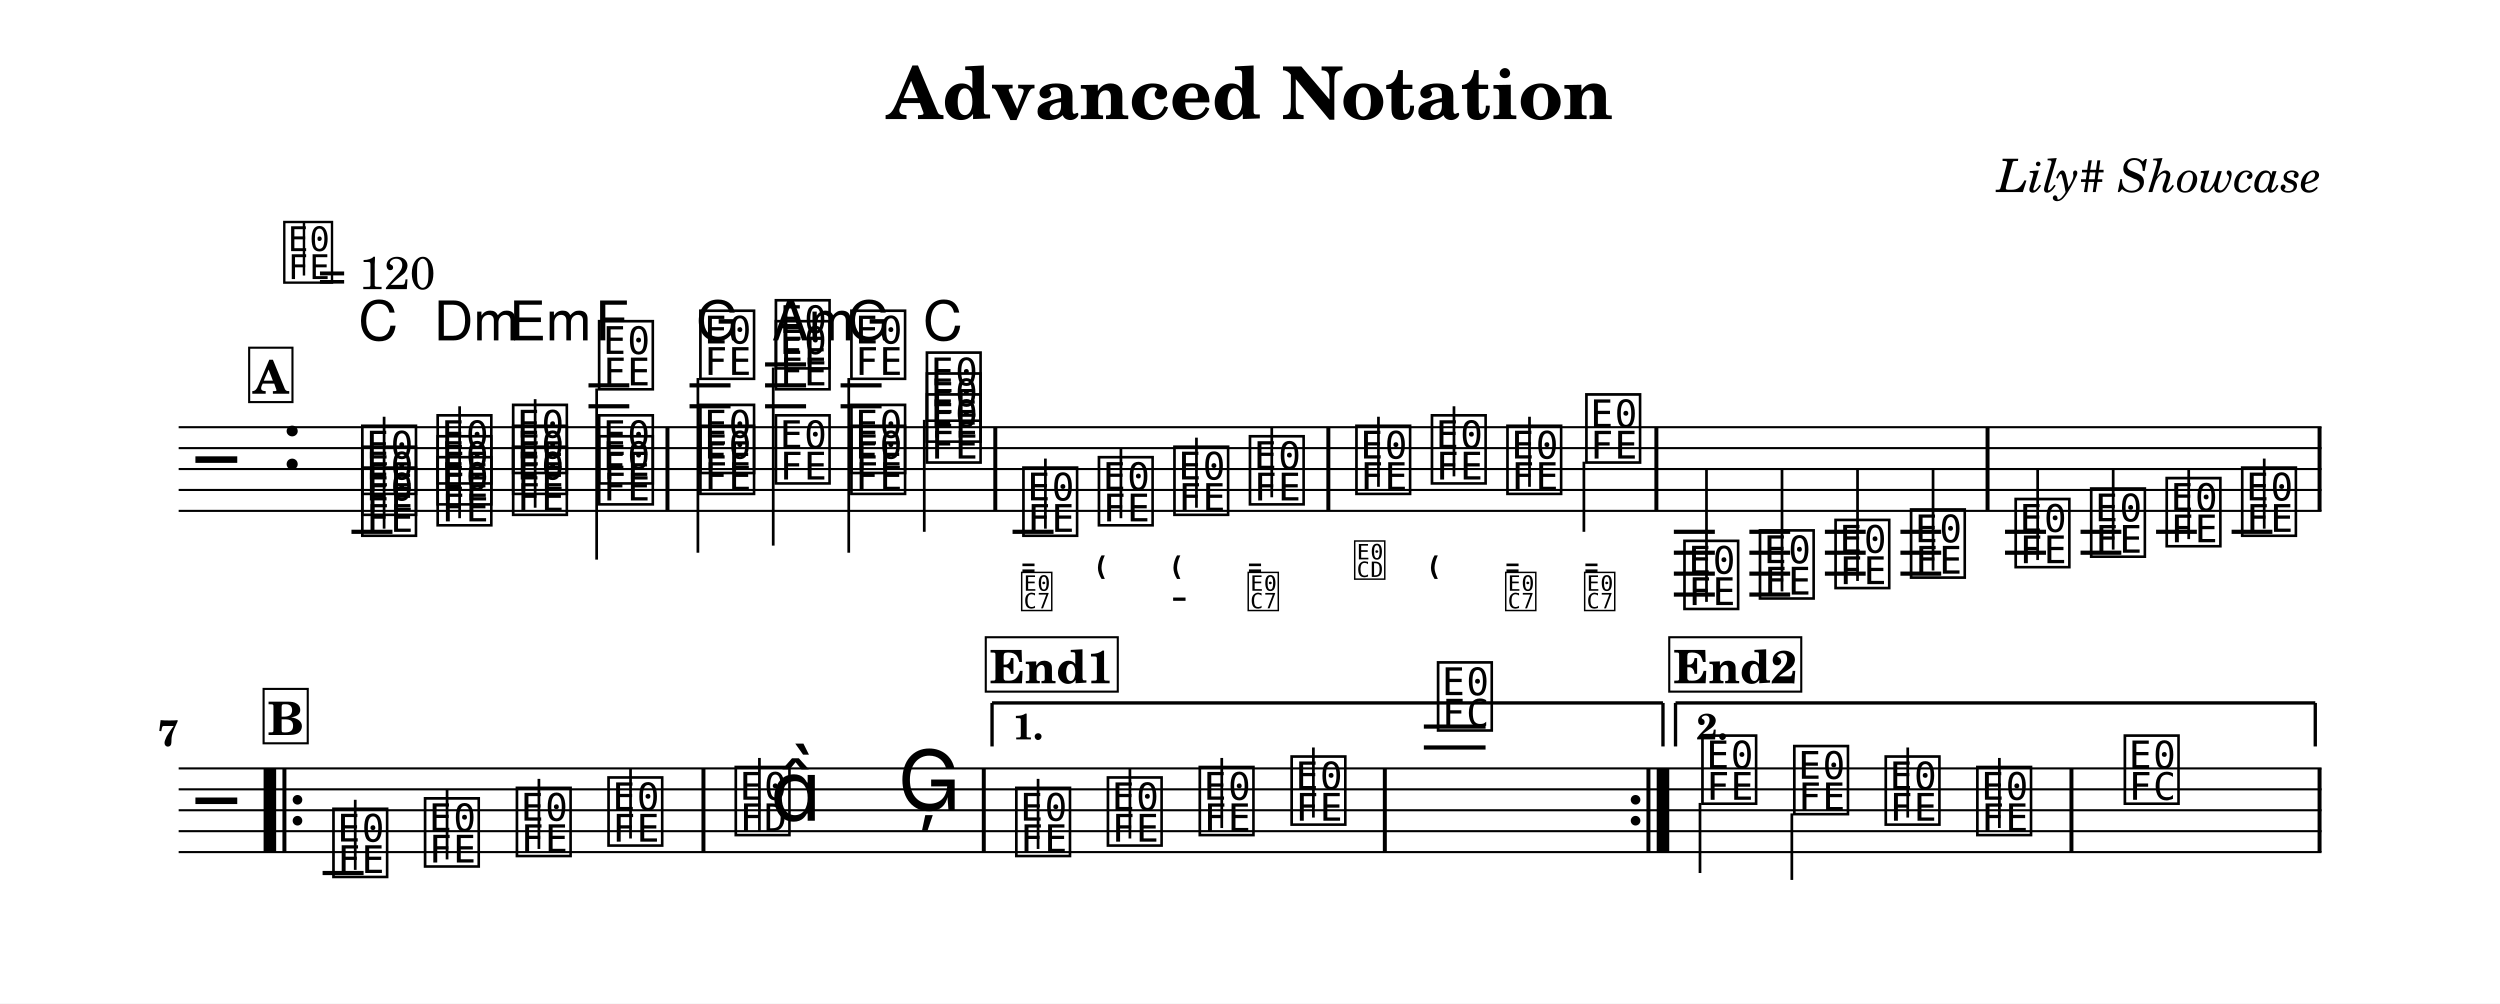
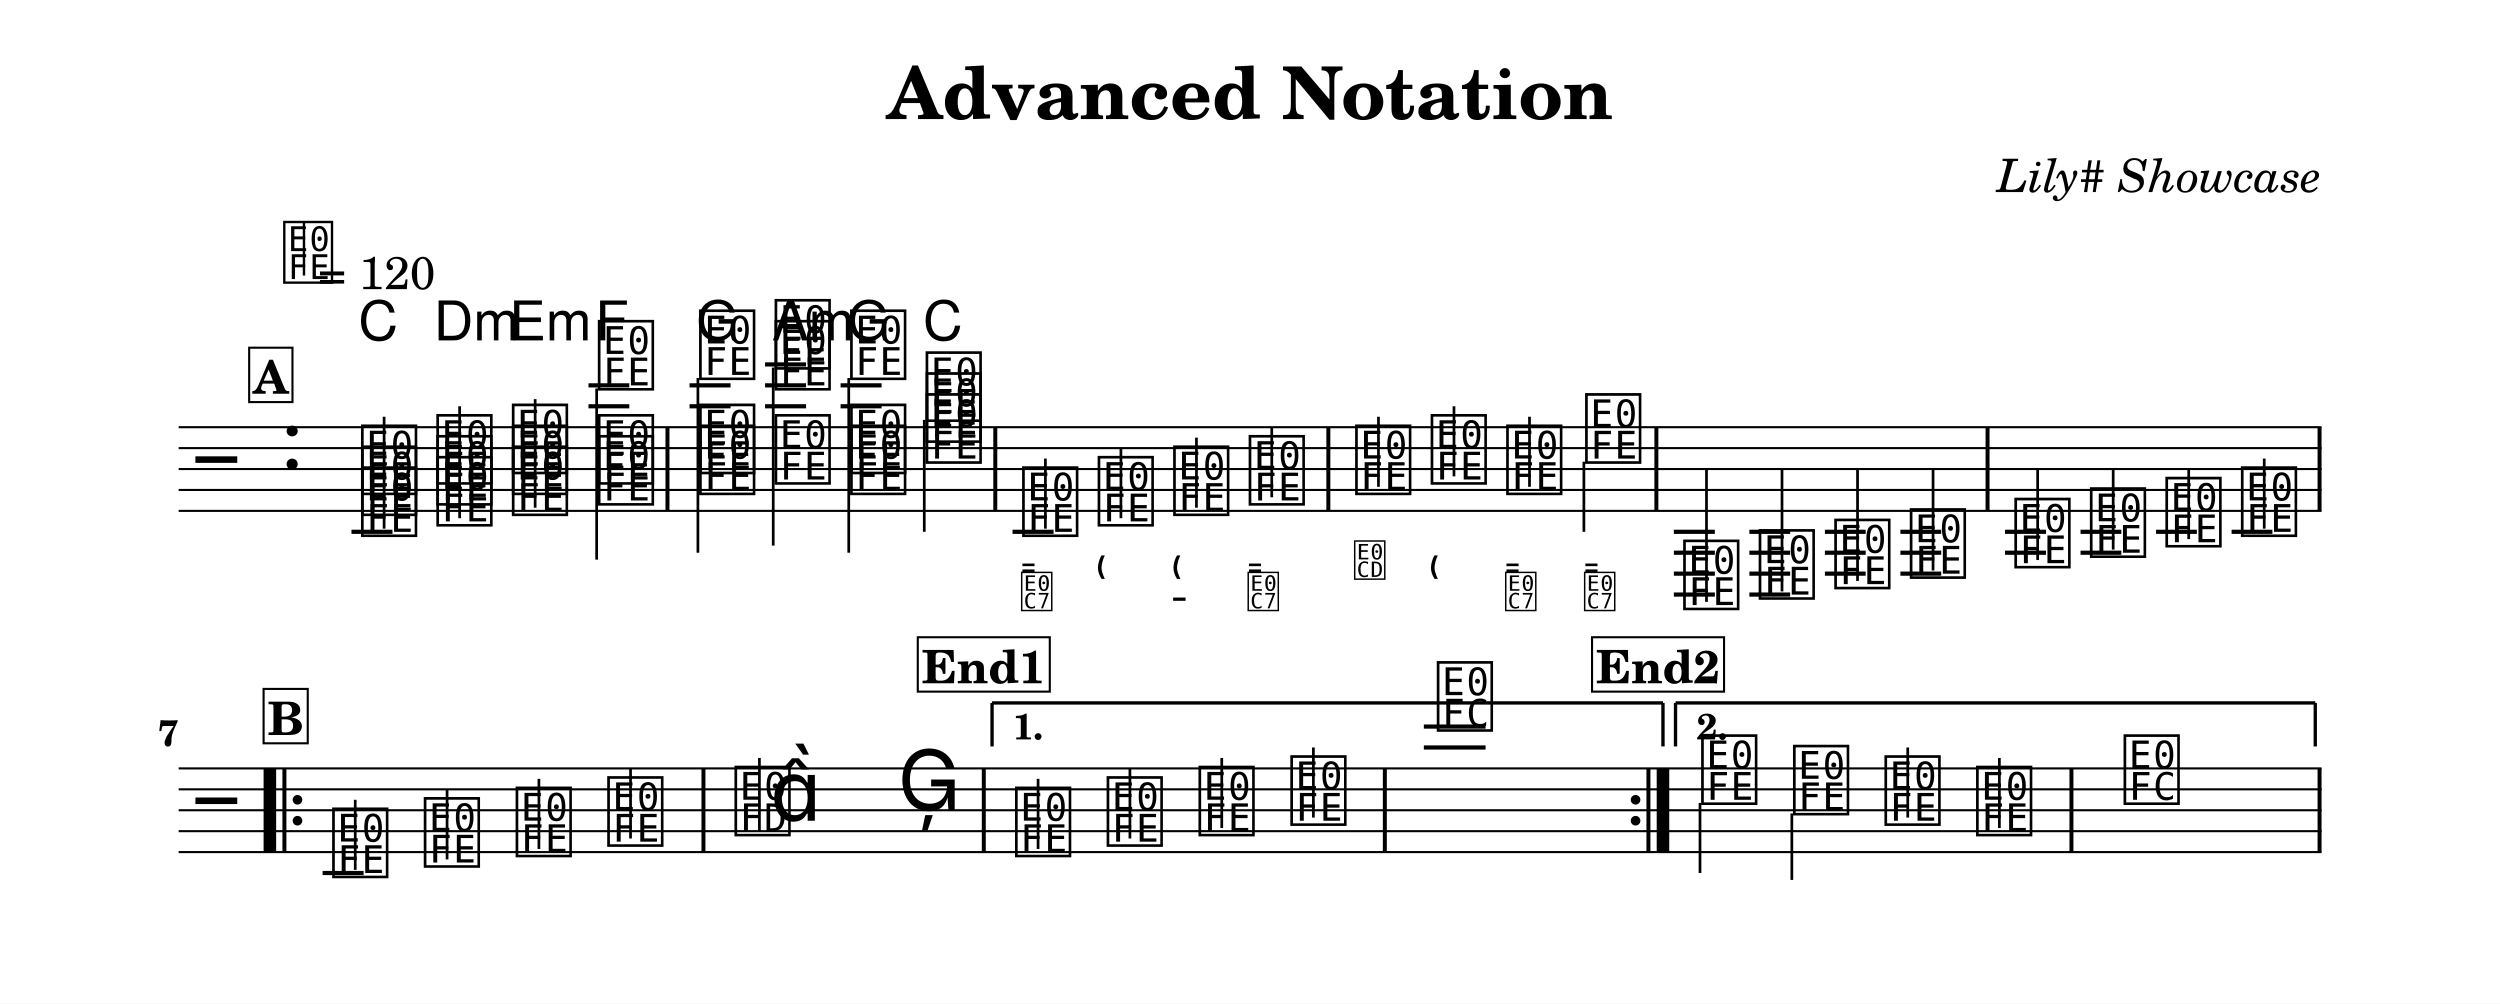
<svg xmlns="http://www.w3.org/2000/svg" width="1195.0" height="479.7" viewBox="0 0 119.50 47.97" font-family="TeX Gyre Schola, serif">
  <style>
  @font-face { font-family: 'Emmentaler'; src: local('Emmentaler'); }
  @font-face { font-family: 'Emmentaler-11'; src: local('Emmentaler-11'); }
  .music { font-family: 'Emmentaler', serif; }
</style>
  <rect x="0" y="0" width="119.50" height="47.97" fill="#FFFFFF" />
  <text x="59.75" y="5.69" font-size="3.49" font-weight="bold" text-anchor="middle" data-pos="75">Advanced Notation</text>
  <text x="110.97" y="9.18" font-size="2.20" font-style="italic" text-anchor="end" data-pos="104">Lily# Showcase</text>
  <g transform="translate(8.54,0.00) scale(1,1)">
    <line x1="0.00" y1="20.42" x2="102.43" y2="20.42" stroke="#000000" stroke-width="0.100" />
    <line x1="0.00" y1="21.42" x2="102.43" y2="21.42" stroke="#000000" stroke-width="0.100" />
    <line x1="0.00" y1="22.42" x2="102.43" y2="22.42" stroke="#000000" stroke-width="0.100" />
    <line x1="0.00" y1="23.42" x2="102.43" y2="23.42" stroke="#000000" stroke-width="0.100" />
    <line x1="0.00" y1="24.42" x2="102.43" y2="24.42" stroke="#000000" stroke-width="0.100" />
    <text class="music" x="0.80" y="23.42" font-size="4.00"></text>
    <text class="music" x="4.88" y="22.42" font-size="4.00" data-pos="137"></text>
    <line x1="8.26" y1="25.42" x2="10.22" y2="25.42" stroke="#000000" stroke-width="0.200" />
    <line x1="19.59" y1="19.42" x2="21.54" y2="19.42" stroke="#000000" stroke-width="0.200" />
    <line x1="19.59" y1="18.42" x2="21.54" y2="18.42" stroke="#000000" stroke-width="0.200" />
    <line x1="24.42" y1="19.42" x2="26.38" y2="19.42" stroke="#000000" stroke-width="0.200" />
    <line x1="24.42" y1="18.42" x2="26.38" y2="18.42" stroke="#000000" stroke-width="0.200" />
    <line x1="28.03" y1="19.42" x2="29.99" y2="19.42" stroke="#000000" stroke-width="0.200" />
    <line x1="28.03" y1="18.42" x2="29.99" y2="18.42" stroke="#000000" stroke-width="0.200" />
    <line x1="28.03" y1="17.42" x2="29.99" y2="17.42" stroke="#000000" stroke-width="0.200" />
    <line x1="31.64" y1="19.42" x2="33.60" y2="19.42" stroke="#000000" stroke-width="0.200" />
    <line x1="31.64" y1="18.42" x2="33.60" y2="18.42" stroke="#000000" stroke-width="0.200" />
    <line x1="39.86" y1="25.42" x2="41.82" y2="25.42" stroke="#000000" stroke-width="0.200" />
    <line x1="71.47" y1="25.42" x2="73.43" y2="25.42" stroke="#000000" stroke-width="0.200" />
    <line x1="71.47" y1="26.42" x2="73.43" y2="26.42" stroke="#000000" stroke-width="0.200" />
    <line x1="71.47" y1="27.42" x2="73.43" y2="27.42" stroke="#000000" stroke-width="0.200" />
    <line x1="71.47" y1="28.42" x2="73.43" y2="28.42" stroke="#000000" stroke-width="0.200" />
    <line x1="75.08" y1="25.42" x2="77.03" y2="25.42" stroke="#000000" stroke-width="0.200" />
    <line x1="75.08" y1="26.42" x2="77.03" y2="26.42" stroke="#000000" stroke-width="0.200" />
    <line x1="75.08" y1="27.42" x2="77.03" y2="27.42" stroke="#000000" stroke-width="0.200" />
    <line x1="75.08" y1="28.42" x2="77.03" y2="28.42" stroke="#000000" stroke-width="0.200" />
    <line x1="78.69" y1="25.42" x2="80.64" y2="25.42" stroke="#000000" stroke-width="0.200" />
    <line x1="78.69" y1="26.42" x2="80.64" y2="26.42" stroke="#000000" stroke-width="0.200" />
    <line x1="78.69" y1="27.42" x2="80.64" y2="27.42" stroke="#000000" stroke-width="0.200" />
    <line x1="82.30" y1="25.42" x2="84.25" y2="25.42" stroke="#000000" stroke-width="0.200" />
    <line x1="82.30" y1="26.42" x2="84.25" y2="26.42" stroke="#000000" stroke-width="0.200" />
    <line x1="82.30" y1="27.42" x2="84.25" y2="27.42" stroke="#000000" stroke-width="0.200" />
    <line x1="87.30" y1="25.42" x2="89.26" y2="25.42" stroke="#000000" stroke-width="0.200" />
    <line x1="87.30" y1="26.42" x2="89.26" y2="26.42" stroke="#000000" stroke-width="0.200" />
    <line x1="90.91" y1="25.42" x2="92.86" y2="25.42" stroke="#000000" stroke-width="0.200" />
    <line x1="90.91" y1="26.42" x2="92.86" y2="26.42" stroke="#000000" stroke-width="0.200" />
    <line x1="94.52" y1="25.42" x2="96.47" y2="25.42" stroke="#000000" stroke-width="0.200" />
    <line x1="98.13" y1="25.42" x2="100.08" y2="25.42" stroke="#000000" stroke-width="0.200" />
    <text class="music" x="8.59" y="25.42" font-size="4.00" data-pos="210"></text>
    <text class="music" x="8.59" y="24.42" font-size="4.00" data-pos="212"></text>
    <text class="music" x="8.59" y="23.42" font-size="4.00" data-pos="214"></text>
    <line x1="9.82" y1="25.27" x2="9.82" y2="19.92" stroke="#000000" stroke-width="0.130" />
    <text class="music" x="12.19" y="24.92" font-size="4.00" data-pos="228"></text>
    <text class="music" x="12.19" y="23.92" font-size="4.00" data-pos="230"></text>
    <text class="music" x="12.19" y="22.92" font-size="4.00" data-pos="232"></text>
    <line x1="13.43" y1="24.77" x2="13.43" y2="19.42" stroke="#000000" stroke-width="0.130" />
    <text class="music" x="15.80" y="24.42" font-size="4.00" data-pos="246"></text>
    <text class="music" x="15.80" y="23.42" font-size="4.00" data-pos="248"></text>
    <text class="music" x="15.80" y="22.42" font-size="4.00" data-pos="250"></text>
    <line x1="17.04" y1="24.27" x2="17.04" y2="19.08" stroke="#000000" stroke-width="0.130" />
    <text class="music" x="19.91" y="23.92" font-size="4.00" data-pos="264"></text>
    <text class="music" x="19.91" y="22.92" font-size="4.00" data-pos="266"></text>
    <text class="music" x="19.91" y="18.42" font-size="4.00" data-pos="268"></text>
    <line x1="19.98" y1="18.57" x2="19.98" y2="26.75" stroke="#000000" stroke-width="0.130" />
    <text class="music" x="24.75" y="23.42" font-size="4.00" data-pos="286"></text>
    <text class="music" x="24.75" y="22.42" font-size="4.00" data-pos="288"></text>
    <text class="music" x="24.75" y="17.92" font-size="4.00" data-pos="290"></text>
    <line x1="24.82" y1="18.07" x2="24.82" y2="26.42" stroke="#000000" stroke-width="0.130" />
    <text class="music" x="28.36" y="22.92" font-size="4.00" data-pos="305"></text>
    <text class="music" x="28.36" y="18.42" font-size="4.00" data-pos="307"></text>
    <text class="music" x="28.36" y="17.42" font-size="4.00" data-pos="310"></text>
    <line x1="28.42" y1="17.57" x2="28.42" y2="26.08" stroke="#000000" stroke-width="0.130" />
    <text class="music" x="31.97" y="23.42" font-size="4.00" data-pos="325"></text>
    <text class="music" x="31.97" y="22.42" font-size="4.00" data-pos="327"></text>
    <text class="music" x="31.97" y="17.92" font-size="4.00" data-pos="329"></text>
    <line x1="32.03" y1="18.07" x2="32.03" y2="26.42" stroke="#000000" stroke-width="0.130" />
    <text class="music" x="35.58" y="21.92" font-size="4.00" data-pos="343"></text>
    <text class="music" x="35.58" y="20.92" font-size="4.00" data-pos="345"></text>
    <text class="music" x="35.58" y="19.92" font-size="4.00" data-pos="347"></text>
    <line x1="35.64" y1="20.07" x2="35.64" y2="25.42" stroke="#000000" stroke-width="0.130" />
    <text class="music" x="40.19" y="25.42" font-size="4.00" data-pos="413"></text>
    <line x1="41.43" y1="25.27" x2="41.43" y2="21.92" stroke="#000000" stroke-width="0.130" />
    <text class="music" x="43.80" y="24.92" font-size="4.00" data-pos="425"></text>
    <line x1="45.04" y1="24.77" x2="45.04" y2="21.42" stroke="#000000" stroke-width="0.130" />
    <text class="music" x="47.41" y="24.42" font-size="4.00" data-pos="434"></text>
    <line x1="48.65" y1="24.27" x2="48.65" y2="20.92" stroke="#000000" stroke-width="0.130" />
    <text class="music" x="51.02" y="23.92" font-size="4.00" data-pos="445"></text>
    <line x1="52.25" y1="23.77" x2="52.25" y2="20.42" stroke="#000000" stroke-width="0.130" />
    <text class="music" x="56.11" y="23.42" font-size="4.00" data-pos="460"></text>
    <line x1="57.35" y1="23.27" x2="57.35" y2="19.92" stroke="#000000" stroke-width="0.130" />
    <text class="music" x="59.72" y="22.92" font-size="4.00" data-pos="470"></text>
    <line x1="60.96" y1="22.77" x2="60.96" y2="19.42" stroke="#000000" stroke-width="0.130" />
    <text class="music" x="63.33" y="23.42" font-size="4.00" data-pos="479"></text>
    <line x1="64.57" y1="23.27" x2="64.57" y2="19.92" stroke="#000000" stroke-width="0.130" />
    <text class="music" x="67.10" y="21.92" font-size="4.00" data-pos="490"></text>
    <line x1="67.17" y1="22.07" x2="67.17" y2="25.42" stroke="#000000" stroke-width="0.130" />
    <text class="music" x="71.79" y="28.92" font-size="4.00" data-pos="698"></text>
    <line x1="73.03" y1="28.77" x2="73.03" y2="22.42" stroke="#000000" stroke-width="0.130" />
    <text class="music" x="75.40" y="28.42" font-size="4.00" data-pos="702"></text>
    <line x1="76.64" y1="28.27" x2="76.64" y2="22.42" stroke="#000000" stroke-width="0.130" />
    <text class="music" x="79.01" y="27.92" font-size="4.00" data-pos="704"></text>
    <line x1="80.25" y1="27.77" x2="80.25" y2="22.42" stroke="#000000" stroke-width="0.130" />
    <text class="music" x="82.62" y="27.42" font-size="4.00" data-pos="706"></text>
    <line x1="83.86" y1="27.27" x2="83.86" y2="22.42" stroke="#000000" stroke-width="0.130" />
    <text class="music" x="87.62" y="26.92" font-size="4.00" data-pos="712"></text>
    <line x1="88.86" y1="26.77" x2="88.86" y2="22.42" stroke="#000000" stroke-width="0.130" />
    <text class="music" x="91.23" y="26.42" font-size="4.00" data-pos="715"></text>
    <line x1="92.47" y1="26.27" x2="92.47" y2="22.42" stroke="#000000" stroke-width="0.130" />
    <text class="music" x="94.84" y="25.92" font-size="4.00" data-pos="717"></text>
    <line x1="96.08" y1="25.77" x2="96.08" y2="22.42" stroke="#000000" stroke-width="0.130" />
    <text class="music" x="98.45" y="25.42" font-size="4.00" data-pos="719"></text>
    <line x1="99.69" y1="25.27" x2="99.69" y2="21.92" stroke="#000000" stroke-width="0.130" />
    <rect x="23.27" y="20.42" width="0.19" height="4.00" data-pos="281" />
    <rect x="38.94" y="20.42" width="0.19" height="4.00" data-pos="359" />
    <rect x="54.86" y="20.42" width="0.19" height="4.00" data-pos="456" />
    <rect x="70.54" y="20.42" width="0.19" height="4.00" data-pos="501" />
    <rect x="86.37" y="20.42" width="0.19" height="4.00" data-pos="708" />
    <rect x="102.24" y="20.42" width="0.19" height="4.00" data-pos="721" />
    <line x1="0.00" y1="36.73" x2="102.43" y2="36.73" stroke="#000000" stroke-width="0.100" />
    <line x1="0.00" y1="37.73" x2="102.43" y2="37.73" stroke="#000000" stroke-width="0.100" />
    <line x1="0.00" y1="38.73" x2="102.43" y2="38.73" stroke="#000000" stroke-width="0.100" />
    <line x1="0.00" y1="39.73" x2="102.43" y2="39.73" stroke="#000000" stroke-width="0.100" />
    <line x1="0.00" y1="40.73" x2="102.43" y2="40.73" stroke="#000000" stroke-width="0.100" />
    <text class="music" x="0.80" y="39.73" font-size="4.00"></text>
    <line x1="6.88" y1="41.73" x2="8.84" y2="41.73" stroke="#000000" stroke-width="0.200" />
    <line x1="59.52" y1="35.73" x2="62.47" y2="35.73" stroke="#000000" stroke-width="0.200" />
    <line x1="59.52" y1="34.73" x2="62.47" y2="34.73" stroke="#000000" stroke-width="0.200" />
    <text class="music" x="7.21" y="41.73" font-size="4.00" data-pos="742"></text>
    <line x1="8.44" y1="41.58" x2="8.44" y2="38.23" stroke="#000000" stroke-width="0.130" />
    <text class="music" x="11.59" y="41.23" font-size="4.00" data-pos="745"></text>
    <line x1="12.83" y1="41.08" x2="12.83" y2="37.73" stroke="#000000" stroke-width="0.130" />
    <text class="music" x="15.98" y="40.73" font-size="4.00" data-pos="747"></text>
    <line x1="17.22" y1="40.58" x2="17.22" y2="37.23" stroke="#000000" stroke-width="0.130" />
    <text class="music" x="20.36" y="40.23" font-size="4.00" data-pos="749"></text>
    <line x1="21.60" y1="40.08" x2="21.60" y2="36.73" stroke="#000000" stroke-width="0.130" />
    <text class="music" x="26.44" y="39.73" font-size="4.00" data-pos="753"></text>
    <line x1="27.76" y1="39.73" x2="27.76" y2="36.23" stroke="#000000" stroke-width="0.130" />
    <text class="music" x="28.27" y="39.23" font-size="4.00"></text>
    <text class="music" x="34.36" y="38.73" font-size="4.00" data-pos="757"></text>
    <text class="music" x="39.85" y="40.73" font-size="4.00" data-pos="781"></text>
    <line x1="41.08" y1="40.58" x2="41.08" y2="37.23" stroke="#000000" stroke-width="0.130" />
    <text class="music" x="44.23" y="40.23" font-size="4.00" data-pos="784"></text>
    <line x1="45.47" y1="40.08" x2="45.47" y2="36.73" stroke="#000000" stroke-width="0.130" />
    <text class="music" x="48.62" y="39.73" font-size="4.00" data-pos="786"></text>
    <line x1="49.86" y1="39.58" x2="49.86" y2="36.23" stroke="#000000" stroke-width="0.130" />
    <text class="music" x="53.01" y="39.23" font-size="4.00" data-pos="788"></text>
    <line x1="54.24" y1="39.08" x2="54.24" y2="35.73" stroke="#000000" stroke-width="0.130" />
    <text class="music" x="60.01" y="34.73" font-size="4.00" data-pos="792"></text>
    <text class="music" x="72.65" y="38.23" font-size="4.00" data-pos="817"></text>
    <line x1="72.72" y1="38.38" x2="72.72" y2="41.73" stroke="#000000" stroke-width="0.130" />
    <text class="music" x="77.04" y="38.73" font-size="4.00" data-pos="821"></text>
    <line x1="77.11" y1="38.88" x2="77.11" y2="42.06" stroke="#000000" stroke-width="0.130" />
    <text class="music" x="81.41" y="39.23" font-size="4.00" data-pos="823"></text>
    <line x1="82.65" y1="39.08" x2="82.65" y2="35.73" stroke="#000000" stroke-width="0.130" />
    <text class="music" x="85.79" y="39.73" font-size="4.00" data-pos="825"></text>
    <line x1="87.03" y1="39.58" x2="87.03" y2="36.23" stroke="#000000" stroke-width="0.130" />
    <text class="music" x="92.84" y="38.23" font-size="4.00" data-pos="829"></text>
    <rect x="4.06" y="36.73" width="0.60" height="4.00" data-pos="1024" />
    <rect x="4.96" y="36.73" width="0.19" height="4.00" data-pos="1024" />
    <circle cx="5.68" cy="38.23" r="0.23" data-pos="1024" />
    <circle cx="5.68" cy="39.23" r="0.23" data-pos="1024" />
    <rect x="24.99" y="36.73" width="0.19" height="4.00" data-pos="751" />
    <rect x="38.39" y="36.73" width="0.19" height="4.00" data-pos="760" />
    <rect x="57.56" y="36.73" width="0.19" height="4.00" data-pos="790" />
    <circle cx="69.64" cy="38.23" r="0.23" data-pos="1039" />
    <circle cx="69.64" cy="39.23" r="0.23" data-pos="1039" />
    <rect x="70.16" y="36.73" width="0.19" height="4.00" data-pos="1039" />
    <rect x="70.65" y="36.73" width="0.60" height="4.00" data-pos="1039" />
    <rect x="90.38" y="36.73" width="0.19" height="4.00" data-pos="827" />
    <rect x="102.24" y="36.73" width="0.19" height="4.00" data-pos="832" />
    <line x1="38.88" y1="33.60" x2="38.88" y2="35.68" stroke="#000000" stroke-width="0.160" data-pos="1029" />
    <line x1="38.88" y1="33.60" x2="70.95" y2="33.60" stroke="#000000" stroke-width="0.160" data-pos="1029" />
    <line x1="70.95" y1="33.60" x2="70.95" y2="35.68" stroke="#000000" stroke-width="0.160" data-pos="1029" />
    <text x="39.88" y="35.34" font-size="1.75" font-weight="bold" data-pos="1029">1.</text>
    <line x1="71.55" y1="33.60" x2="71.55" y2="35.68" stroke="#000000" stroke-width="0.160" data-pos="1042" />
    <line x1="71.55" y1="33.60" x2="102.13" y2="33.60" stroke="#000000" stroke-width="0.160" data-pos="1042" />
    <line x1="102.13" y1="33.60" x2="102.13" y2="35.68" stroke="#000000" stroke-width="0.160" data-pos="1042" />
    <text x="72.55" y="35.34" font-size="1.75" font-weight="bold" data-pos="1042">2.</text>
    <text x="8.59" y="16.27" font-size="2.62" font-family="TeX Gyre Heros, sans-serif" data-pos="217">C</text>
    <text x="12.19" y="16.27" font-size="2.62" font-family="TeX Gyre Heros, sans-serif" data-pos="234">Dm</text>
    <text x="15.80" y="16.27" font-size="2.62" font-family="TeX Gyre Heros, sans-serif" data-pos="252">Em</text>
    <text x="19.91" y="16.27" font-size="2.62" font-family="TeX Gyre Heros, sans-serif" data-pos="271">F</text>
    <text x="24.75" y="16.27" font-size="2.62" font-family="TeX Gyre Heros, sans-serif" data-pos="294">G</text>
    <text x="28.36" y="16.27" font-size="2.62" font-family="TeX Gyre Heros, sans-serif" data-pos="313">Am</text>
    <text x="31.97" y="16.27" font-size="2.62" font-family="TeX Gyre Heros, sans-serif" data-pos="332">G</text>
    <text x="35.58" y="16.27" font-size="2.62" font-family="TeX Gyre Heros, sans-serif" data-pos="349">C</text>
    <text class="music" font-family="Emmentaler-11, Emmentaler, serif" x="40.19" y="27.58" font-size="2.24" data-pos="415"></text>
    <text class="music" font-family="Emmentaler-11, Emmentaler, serif" x="40.19" y="29.08" font-size="2.24" data-pos="415"></text>
    <text class="music" font-family="Emmentaler-11, Emmentaler, serif" x="43.80" y="27.58" font-size="2.24" data-pos="426"></text>
    <text class="music" font-family="Emmentaler-11, Emmentaler, serif" x="47.41" y="27.58" font-size="2.24" data-pos="435"></text>
    <text class="music" font-family="Emmentaler-11, Emmentaler, serif" x="47.41" y="29.08" font-size="2.24" data-pos="435"></text>
    <text class="music" font-family="Emmentaler-11, Emmentaler, serif" x="51.02" y="27.58" font-size="2.24" data-pos="446"></text>
    <text class="music" font-family="Emmentaler-11, Emmentaler, serif" x="51.02" y="29.08" font-size="2.24" data-pos="446"></text>
    <text class="music" font-family="Emmentaler-11, Emmentaler, serif" x="56.11" y="27.58" font-size="2.24" data-pos="462"></text>
    <text class="music" font-family="Emmentaler-11, Emmentaler, serif" x="59.72" y="27.58" font-size="2.24" data-pos="471"></text>
    <text class="music" font-family="Emmentaler-11, Emmentaler, serif" x="63.33" y="27.58" font-size="2.24" data-pos="480"></text>
    <text class="music" font-family="Emmentaler-11, Emmentaler, serif" x="63.33" y="29.08" font-size="2.24" data-pos="480"></text>
    <text class="music" font-family="Emmentaler-11, Emmentaler, serif" x="67.10" y="27.58" font-size="2.24" data-pos="491"></text>
    <text class="music" font-family="Emmentaler-11, Emmentaler, serif" x="67.10" y="29.08" font-size="2.24" data-pos="491"></text>
    <text x="0.00" y="35.66" font-size="1.75" font-weight="bold" text-anchor="end">7</text>
    <text class="music" x="4.88" y="13.34" font-size="3.56" data-pos="128"></text>
    <line x1="5.99" y1="13.17" x2="5.99" y2="10.66" stroke="#000000" stroke-width="0.116" data-pos="128" />
    <text x="6.66" y="13.82" font-size="2.20" data-pos="128">= 120</text>
    <rect x="3.37" y="16.62" width="2.07" height="2.60" fill="#FFFFFF" stroke="#000000" stroke-width="0.100" data-pos="837" />
    <text x="4.40" y="18.82" font-size="2.20" font-weight="bold" text-anchor="middle" data-pos="837">A</text>
    <rect x="4.06" y="32.93" width="2.11" height="2.60" fill="#FFFFFF" stroke="#000000" stroke-width="0.100" data-pos="893" />
    <text x="5.12" y="35.13" font-size="2.20" font-weight="bold" text-anchor="middle" data-pos="893">B</text>
-     <rect x="38.58" y="30.46" width="6.31" height="2.60" fill="#FFFFFF" stroke="#000000" stroke-width="0.100" data-pos="928" />
-     <text x="41.73" y="32.66" font-size="2.20" font-weight="bold" text-anchor="middle" data-pos="928">End1</text>
-     <rect x="71.25" y="30.46" width="6.31" height="2.60" fill="#FFFFFF" stroke="#000000" stroke-width="0.100" data-pos="967" />
-     <text x="74.41" y="32.66" font-size="2.20" font-weight="bold" text-anchor="middle" data-pos="967">End2</text>
+     <rect x="35.33" y="30.46" width="6.31" height="2.60" fill="#FFFFFF" stroke="#000000" stroke-width="0.100" data-pos="928" />
+     <text x="38.48" y="32.66" font-size="2.20" font-weight="bold" text-anchor="middle" data-pos="928">End1</text>
+     <rect x="67.56" y="30.46" width="6.31" height="2.60" fill="#FFFFFF" stroke="#000000" stroke-width="0.100" data-pos="967" />
+     <text x="70.71" y="32.66" font-size="2.20" font-weight="bold" text-anchor="middle" data-pos="967">End2</text>
  </g>
</svg>
